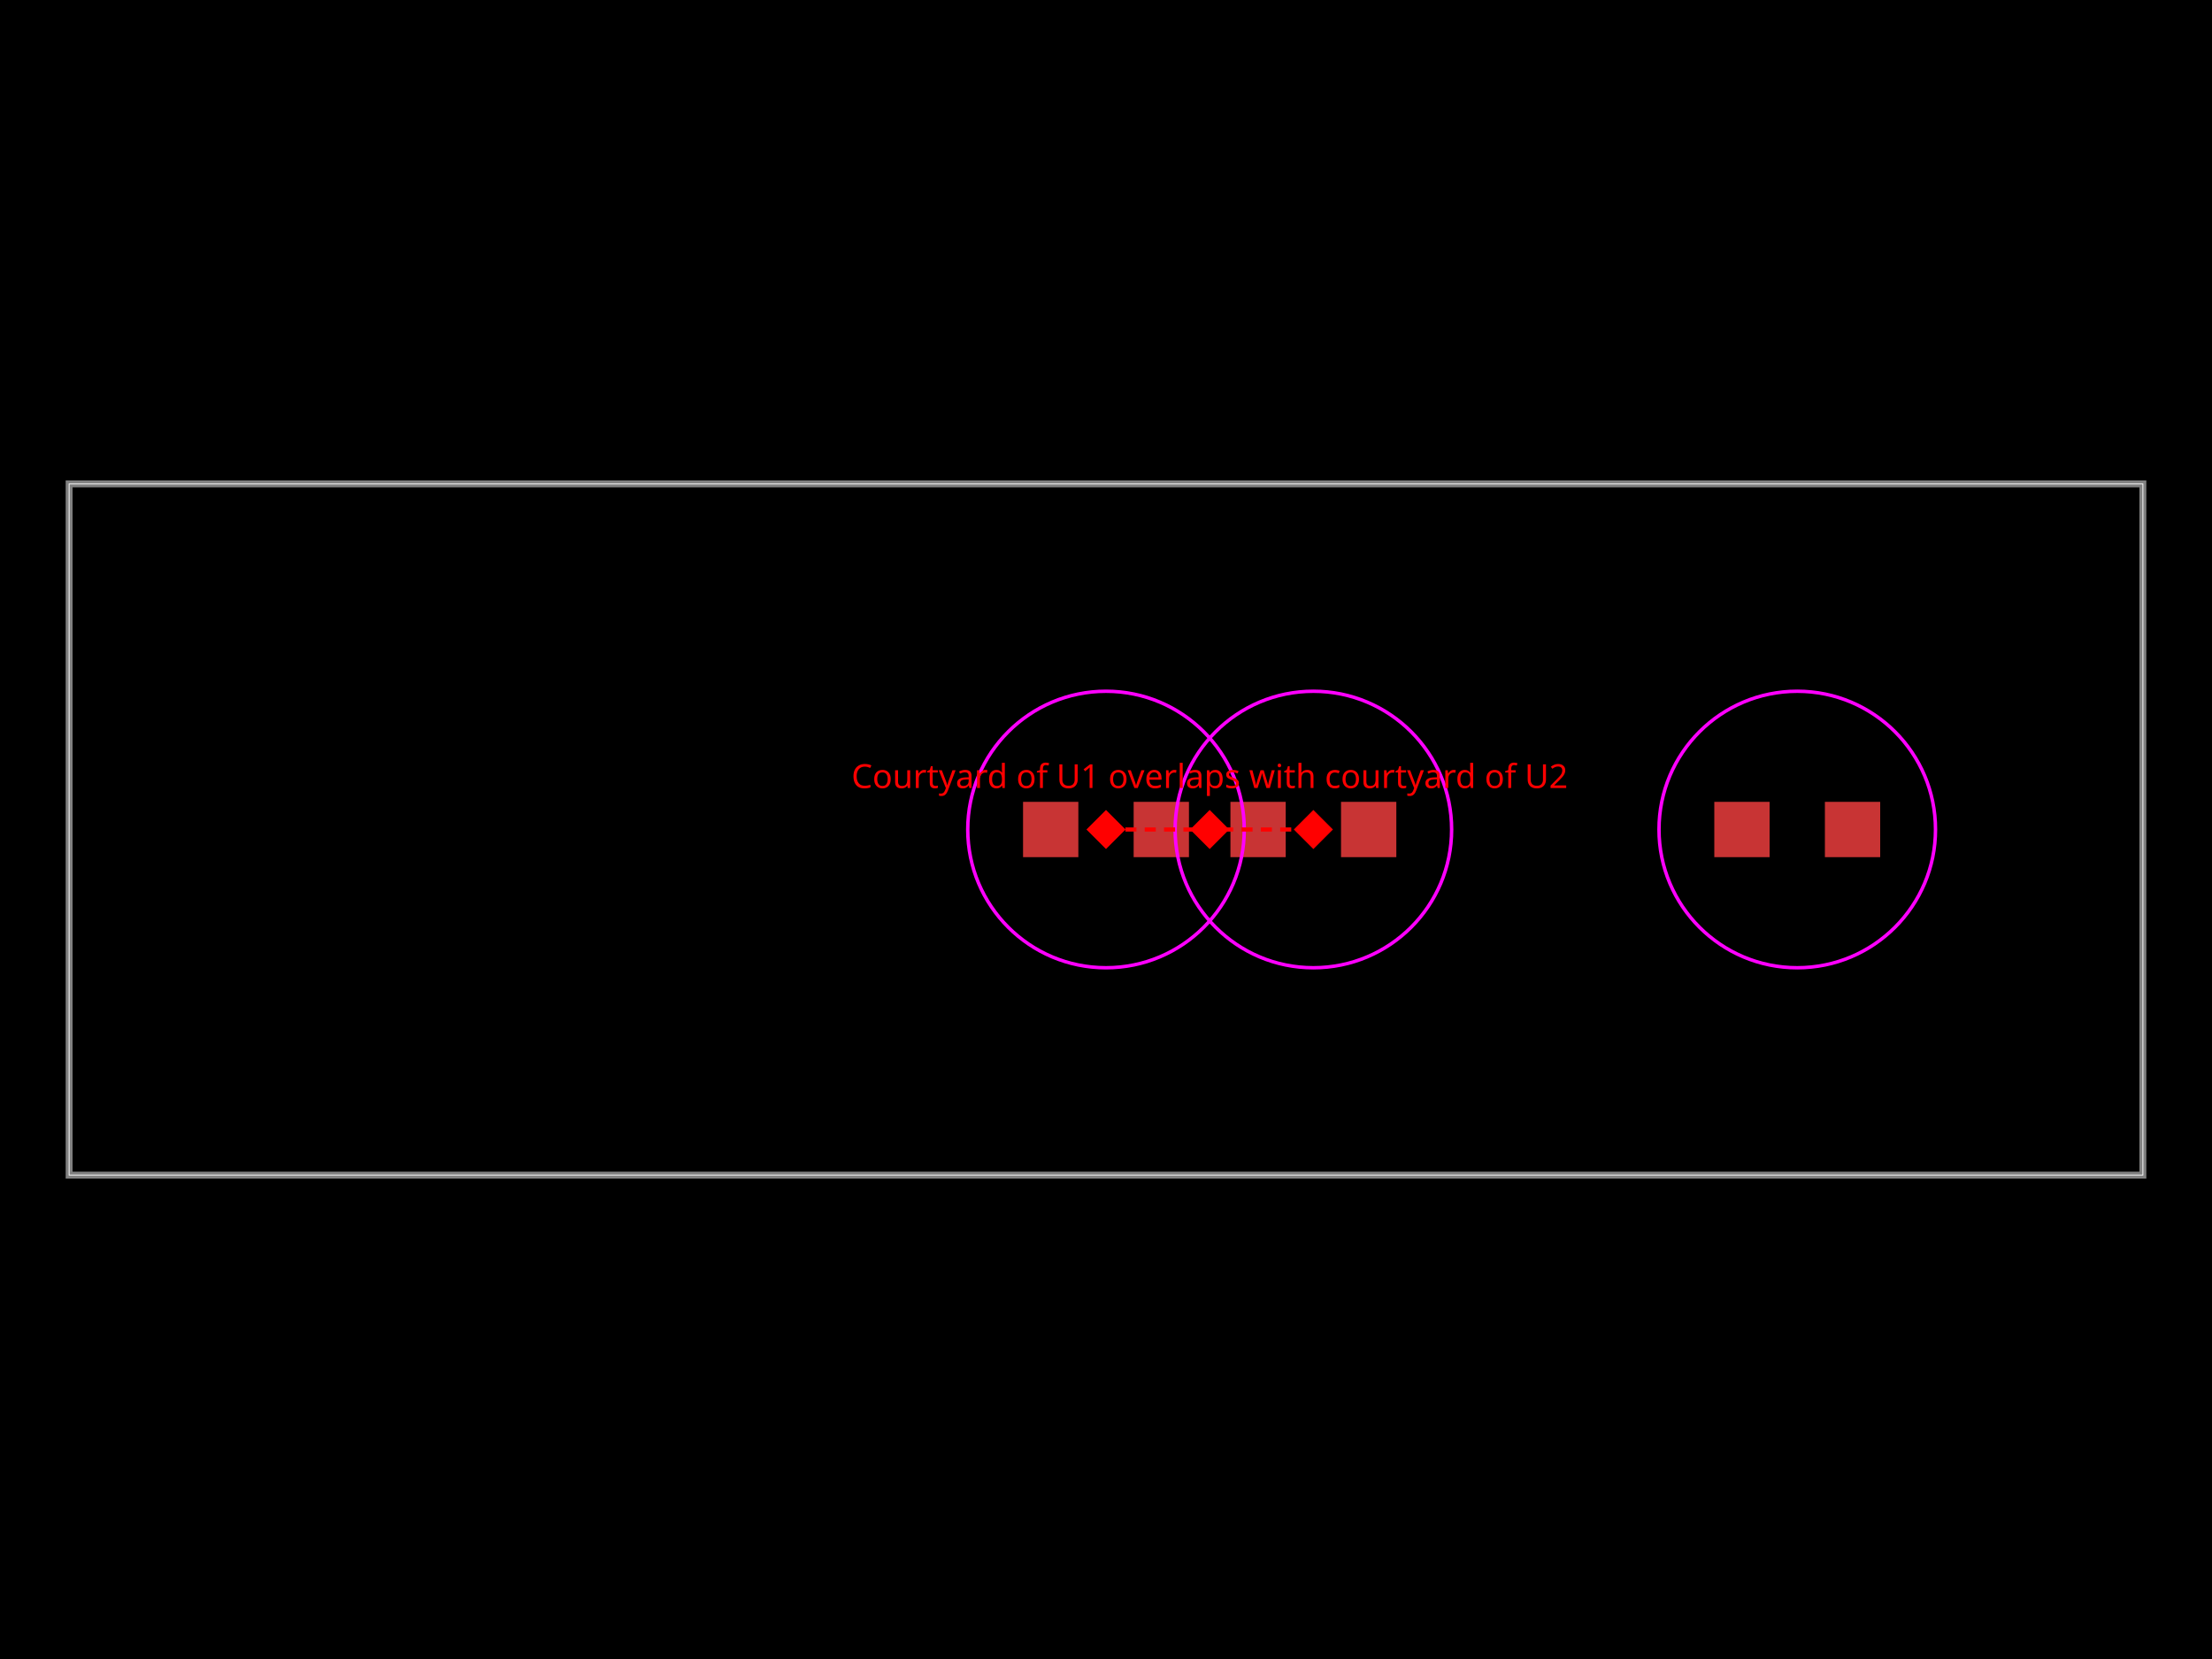
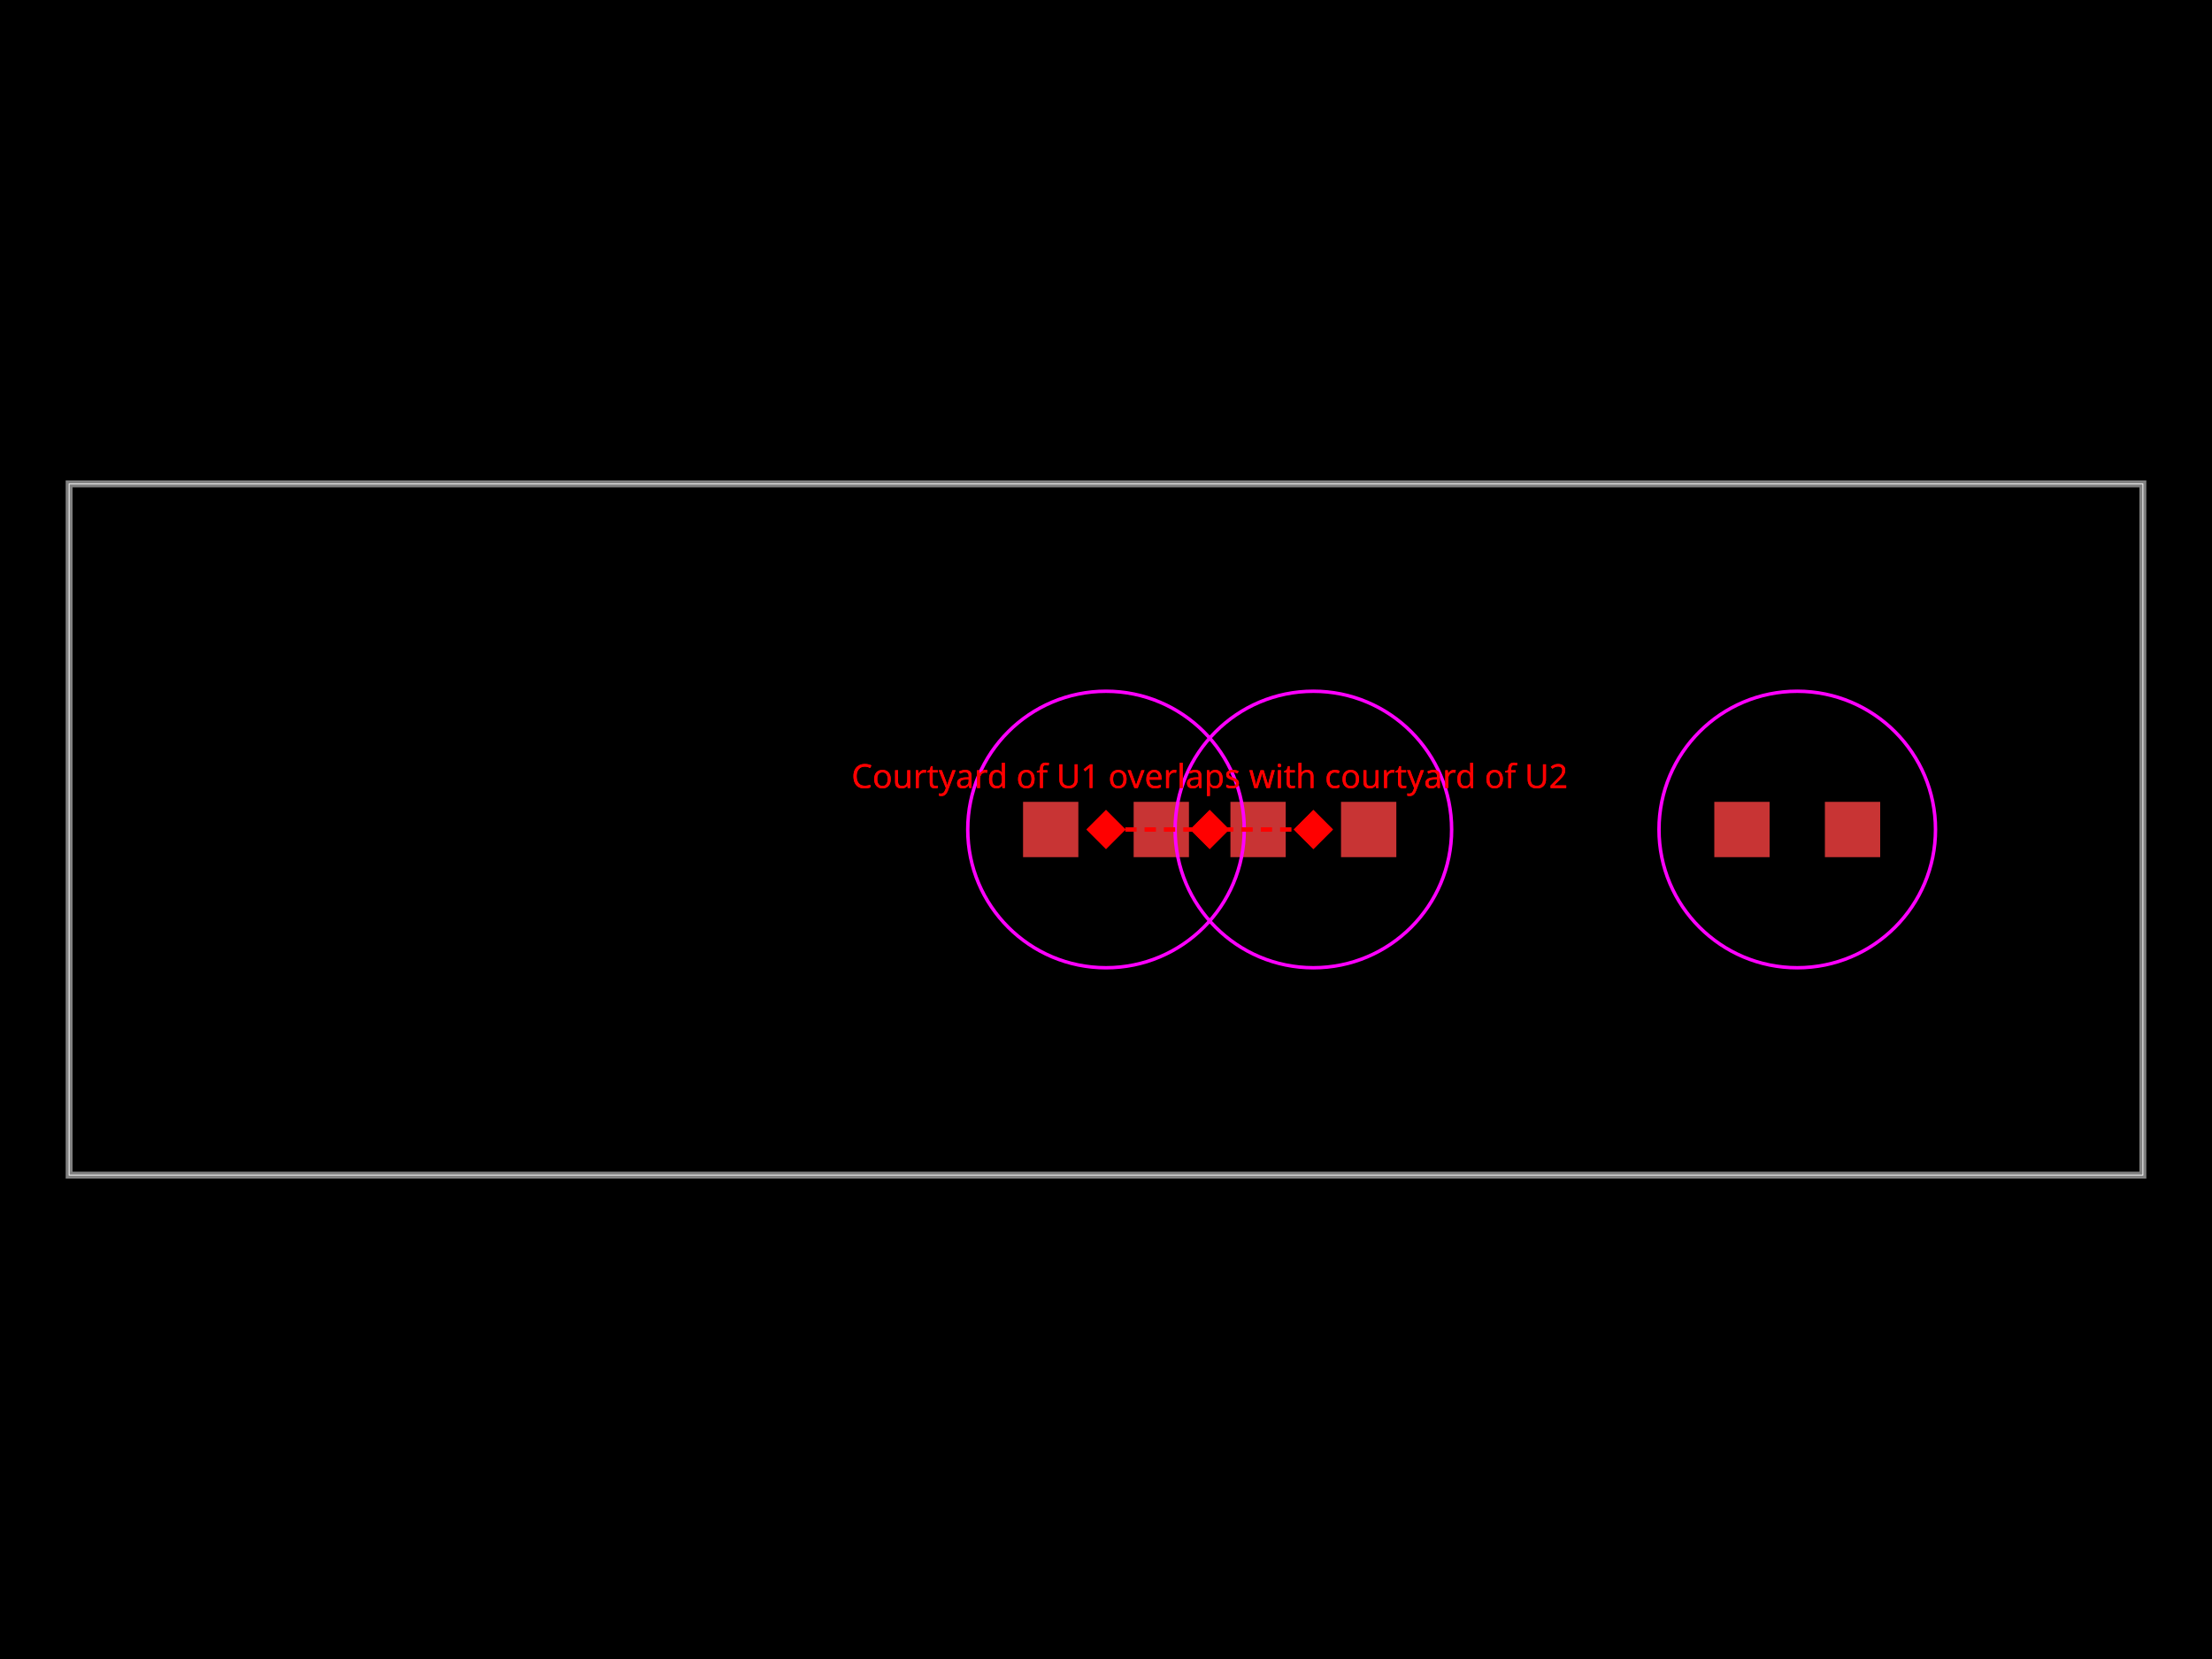
- <svg xmlns="http://www.w3.org/2000/svg" width="800" height="600" data-software-used-string="@tscircuit/core@0.0.1101">
+ <svg xmlns="http://www.w3.org/2000/svg" width="800" height="600" data-software-used-string="@tscircuit/core@0.0.1114">
  <style />
  <rect class="boundary" x="0" y="0" fill="#000" width="800" height="600" data-type="pcb_background" data-pcb-layer="global" />
  <rect class="pcb-boundary" fill="none" stroke="#fff" stroke-width="0.3" x="25" y="175" width="750" height="250" data-type="pcb_boundary" data-pcb-layer="global" />
  <path class="pcb-board" d="M 25 425 L 775 425 L 775 175 L 25 175 Z" fill="none" stroke="rgba(255, 255, 255, 0.5)" stroke-width="2.5" data-type="pcb_board" data-pcb-layer="board" />
  <rect class="pcb-pad" fill="rgb(200, 52, 52)" x="370" y="290" width="20" height="20" data-type="pcb_smtpad" data-pcb-layer="top" />
  <rect class="pcb-pad" fill="rgb(200, 52, 52)" x="410" y="290" width="20" height="20" data-type="pcb_smtpad" data-pcb-layer="top" />
  <rect class="pcb-pad" fill="rgb(200, 52, 52)" x="445" y="290" width="20" height="20" data-type="pcb_smtpad" data-pcb-layer="top" />
  <rect class="pcb-pad" fill="rgb(200, 52, 52)" x="485" y="290" width="20" height="20" data-type="pcb_smtpad" data-pcb-layer="top" />
  <rect class="pcb-pad" fill="rgb(200, 52, 52)" x="620" y="290" width="20" height="20" data-type="pcb_smtpad" data-pcb-layer="top" />
  <rect class="pcb-pad" fill="rgb(200, 52, 52)" x="660" y="290" width="20" height="20" data-type="pcb_smtpad" data-pcb-layer="top" />
  <circle cx="400" cy="300" r="50" class="pcb-courtyard-circle pcb-courtyard-top" data-pcb-courtyard-circle-id="pcb_courtyard_circle_0" data-type="pcb_courtyard_circle" data-pcb-layer="top" fill="none" stroke="#FF00FF" stroke-width="1.25" />
  <circle cx="475" cy="300" r="50" class="pcb-courtyard-circle pcb-courtyard-top" data-pcb-courtyard-circle-id="pcb_courtyard_circle_1" data-type="pcb_courtyard_circle" data-pcb-layer="top" fill="none" stroke="#FF00FF" stroke-width="1.25" />
  <circle cx="650" cy="300" r="50" class="pcb-courtyard-circle pcb-courtyard-top" data-pcb-courtyard-circle-id="pcb_courtyard_circle_2" data-type="pcb_courtyard_circle" data-pcb-layer="top" fill="none" stroke="#FF00FF" stroke-width="1.25" />
  <rect x="432.5" y="295" width="10" height="10" fill="red" transform="rotate(45 437.5 300)" data-type="pcb_courtyard_overlap_error" data-pcb-layer="overlay" />
  <text x="437.5" y="285" fill="red" font-family="sans-serif" font-size="12" text-anchor="middle" data-type="pcb_courtyard_overlap_error" data-pcb-layer="overlay">Courtyard of U1 overlaps with courtyard of U2</text>
  <rect x="395" y="295" width="10" height="10" fill="red" transform="rotate(45 400 300)" data-type="pcb_courtyard_overlap_error" data-pcb-layer="overlay" />
  <rect x="470" y="295" width="10" height="10" fill="red" transform="rotate(45 475 300)" data-type="pcb_courtyard_overlap_error" data-pcb-layer="overlay" />
  <line x1="400" y1="300" x2="475" y2="300" stroke="red" stroke-width="1.5" stroke-dasharray="4,3" data-type="pcb_courtyard_overlap_error" data-pcb-layer="overlay" />
+   <rect x="432.5" y="295" width="10" height="10" fill="red" transform="rotate(45 437.5 300)" data-type="pcb_courtyard_overlap_error" data-pcb-layer="overlay" />
+   <text x="437.5" y="285" fill="red" font-family="sans-serif" font-size="12" text-anchor="middle" data-type="pcb_courtyard_overlap_error" data-pcb-layer="overlay">Courtyard of U1 overlaps with courtyard of U2</text>
+   <rect x="395" y="295" width="10" height="10" fill="red" transform="rotate(45 400 300)" data-type="pcb_courtyard_overlap_error" data-pcb-layer="overlay" />
+   <rect x="470" y="295" width="10" height="10" fill="red" transform="rotate(45 475 300)" data-type="pcb_courtyard_overlap_error" data-pcb-layer="overlay" />
+   <line x1="400" y1="300" x2="475" y2="300" stroke="red" stroke-width="1.5" stroke-dasharray="4,3" data-type="pcb_courtyard_overlap_error" data-pcb-layer="overlay" />
</svg>
